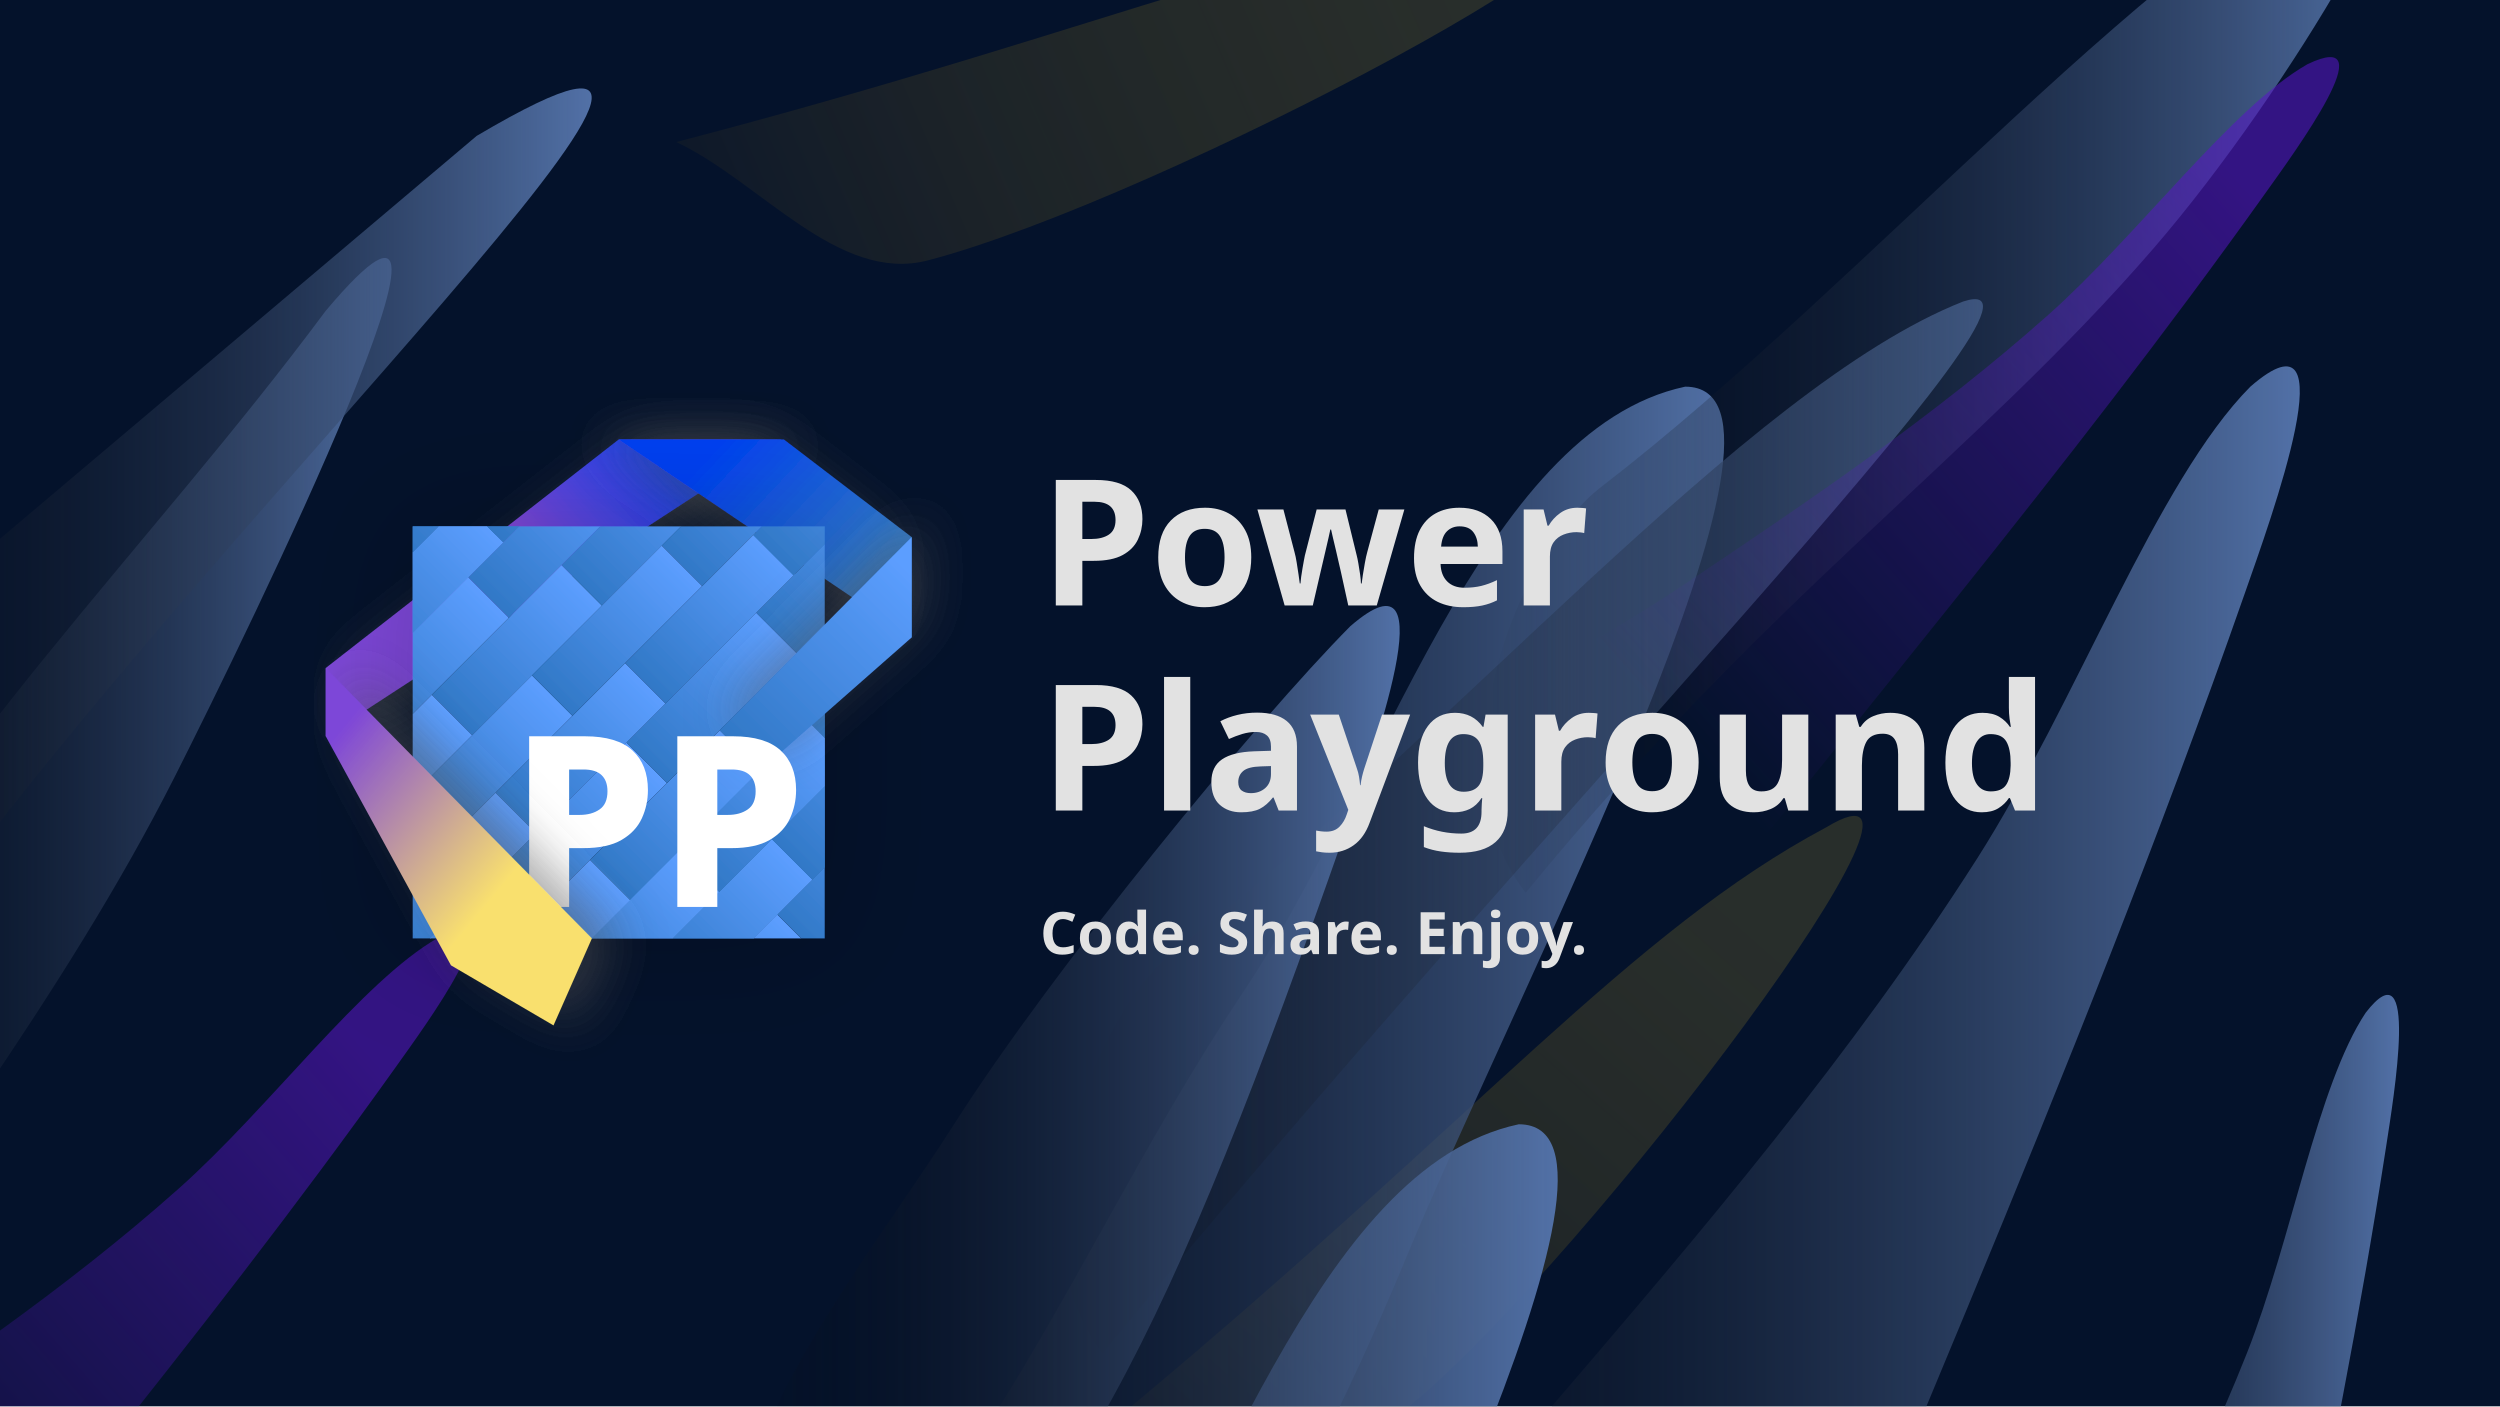
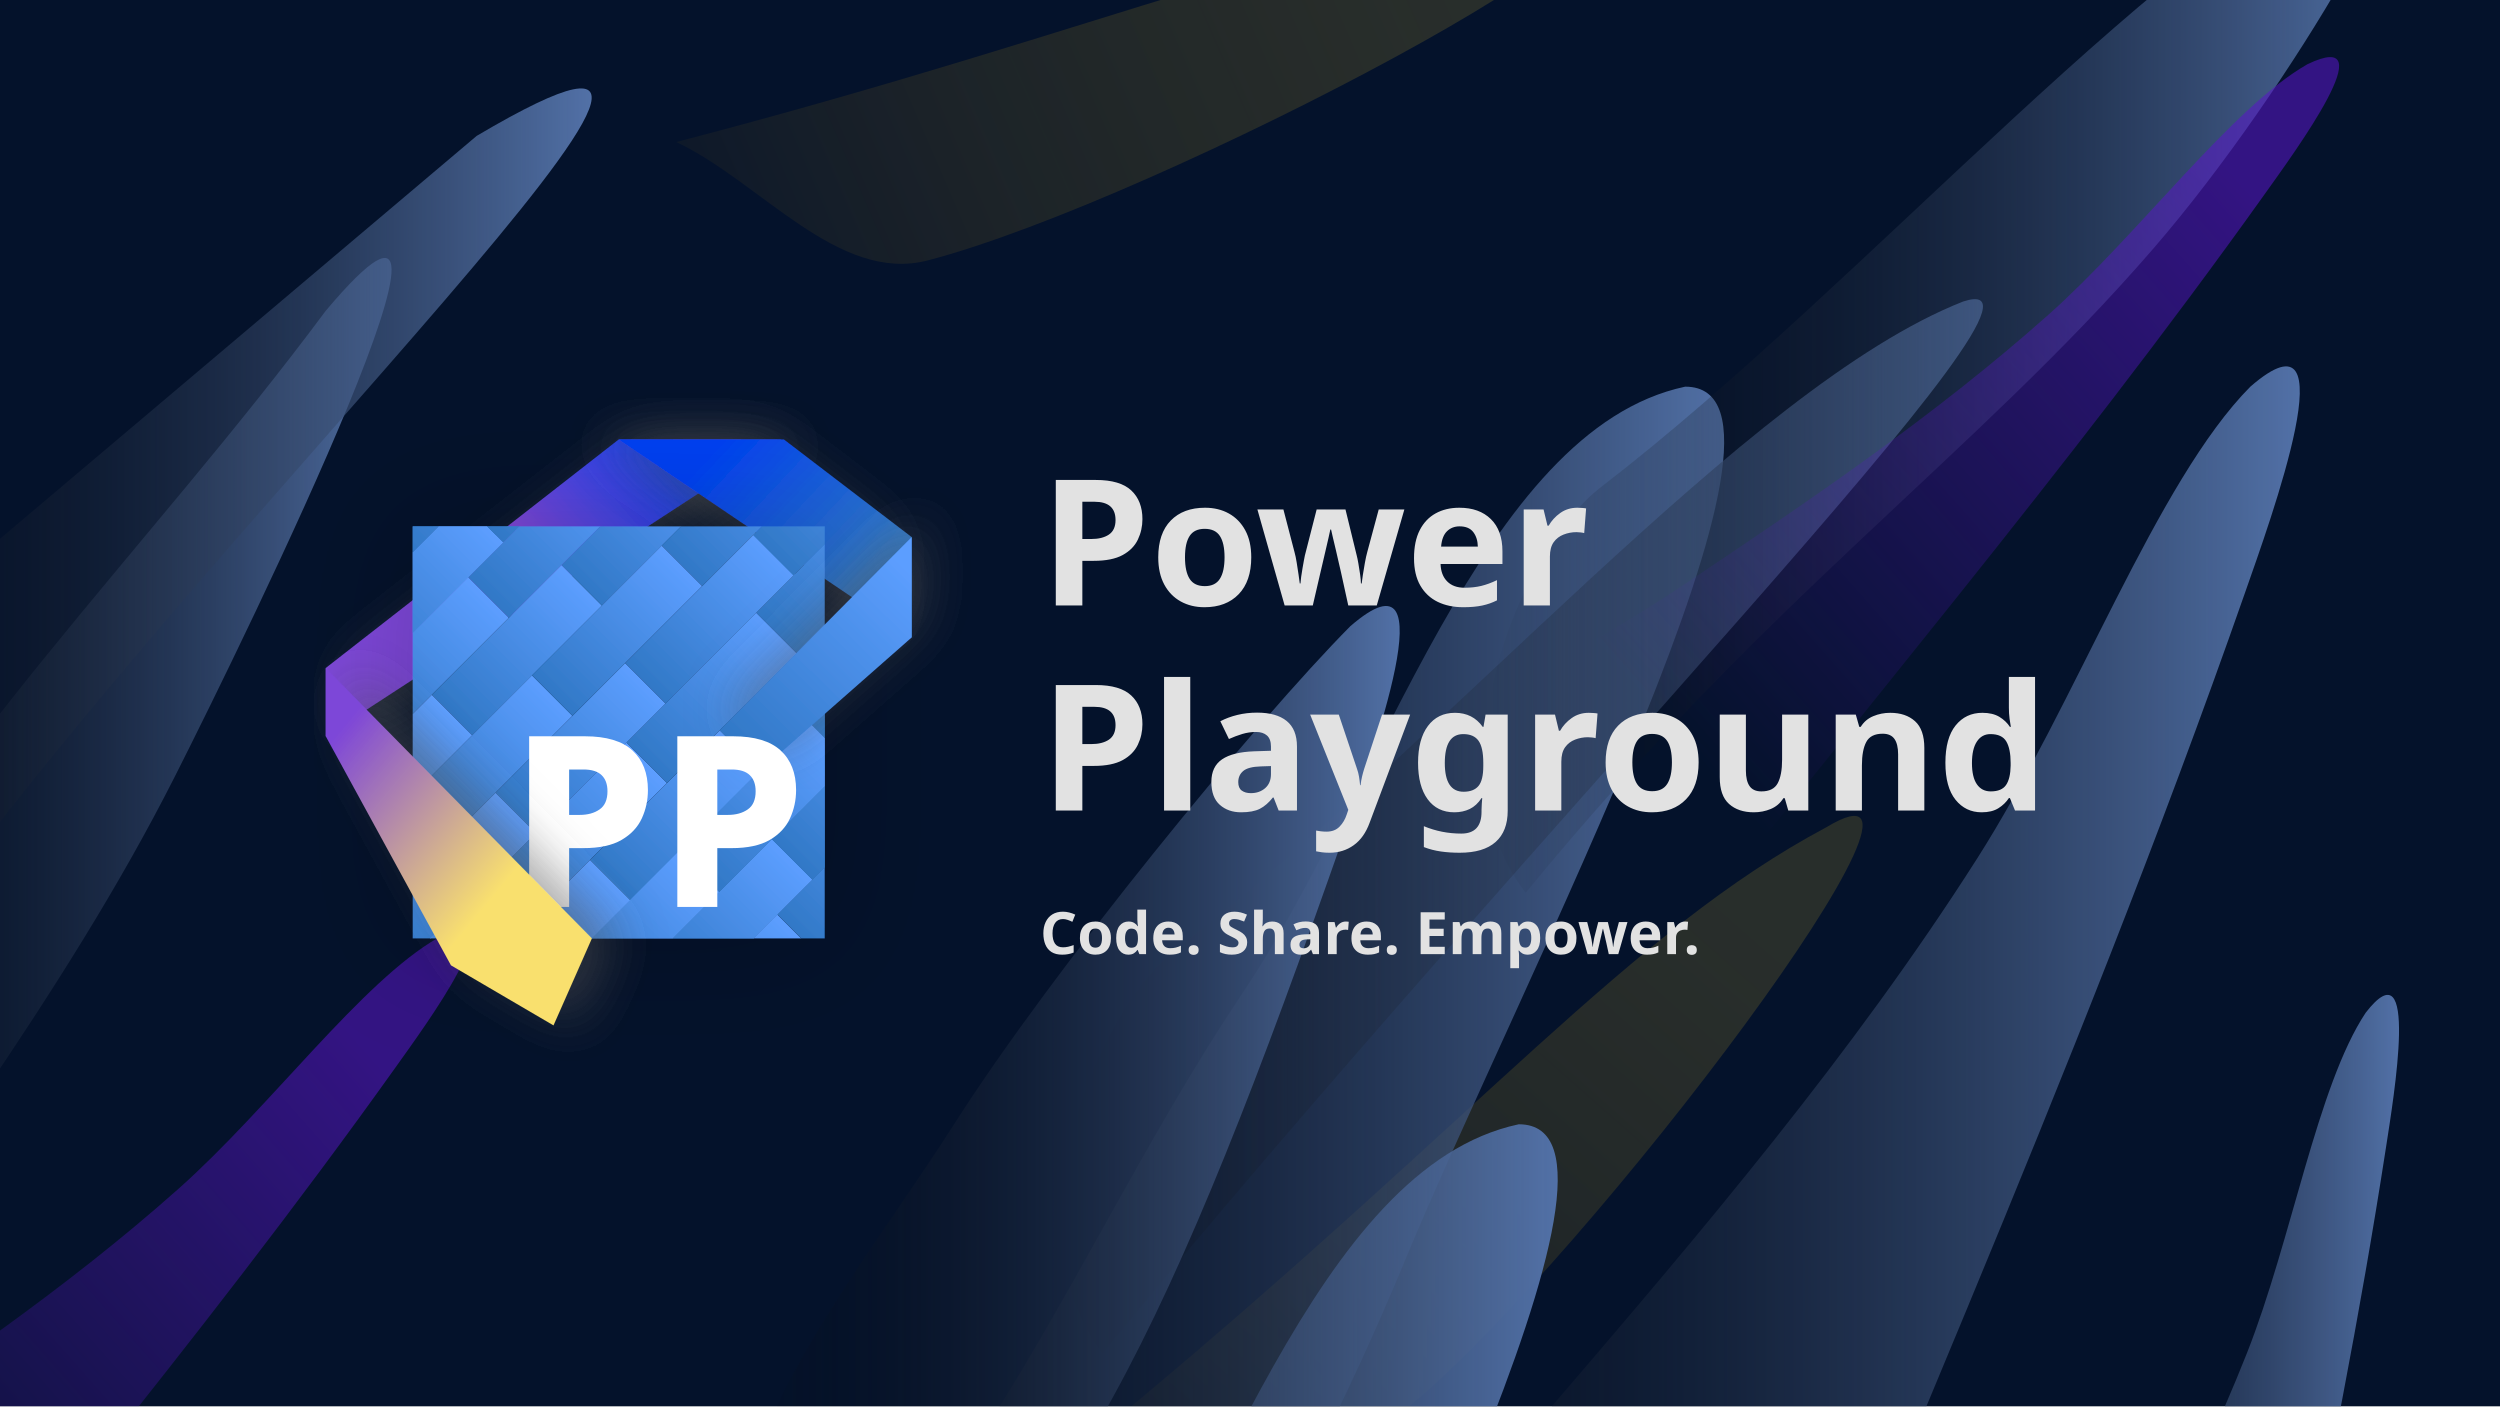
<svg xmlns="http://www.w3.org/2000/svg" xmlns:ns1="http://vectornator.io" xmlns:xlink="http://www.w3.org/1999/xlink" height="100%" stroke-miterlimit="10" style="fill-rule:nonzero;clip-rule:evenodd;stroke-linecap:round;stroke-linejoin:round;" version="1.1" viewBox="5.68434e-14 212 1024 576" width="100%" xml:space="preserve">
  <defs>
    <path d="M5.68434e-14 212L1024 212L1024 212L1024 788L1024 788L5.68434e-14 788L5.68434e-14 788L5.68434e-14 212L5.68434e-14 212Z" id="Fill" />
    <linearGradient gradientTransform="matrix(1 0 0 1 0 0)" gradientUnits="userSpaceOnUse" id="LinearGradient" x1="468.684" x2="716.113" y1="872.198" y2="591.406">
      <stop offset="0" stop-color="#ffbd00" stop-opacity="0" />
      <stop offset="1" stop-color="#8f7d2c" stop-opacity="0.261" />
    </linearGradient>
    <linearGradient gradientTransform="matrix(1 0 0 1 0 0)" gradientUnits="userSpaceOnUse" id="LinearGradient_2" x1="-96.569" x2="160.382" y1="552.832" y2="552.832">
      <stop offset="0" stop-color="#000000" stop-opacity="0" />
      <stop offset="1" stop-color="#5271a7" />
    </linearGradient>
    <linearGradient gradientTransform="matrix(1 0 0 1 0 0)" gradientUnits="userSpaceOnUse" id="LinearGradient_3" x1="-96.569" x2="242.359" y1="420.721" y2="420.721">
      <stop offset="0" stop-color="#000000" stop-opacity="0" />
      <stop offset="1" stop-color="#5271a7" />
    </linearGradient>
    <linearGradient gradientTransform="matrix(1 0 0 1 0 0)" gradientUnits="userSpaceOnUse" id="LinearGradient_4" x1="494.864" x2="941.999" y1="700.656" y2="700.656">
      <stop offset="0" stop-color="#000000" stop-opacity="0" />
      <stop offset="1" stop-color="#5271a7" />
    </linearGradient>
    <linearGradient gradientTransform="matrix(1 0 0 1 0 0)" gradientUnits="userSpaceOnUse" id="LinearGradient_5" x1="299.473" x2="706.217" y1="706.588" y2="706.588">
      <stop offset="0" stop-color="#000000" stop-opacity="0" />
      <stop offset="1" stop-color="#5271a7" />
    </linearGradient>
    <linearGradient gradientTransform="matrix(1 0 0 1 0 0)" gradientUnits="userSpaceOnUse" id="LinearGradient_6" x1="434.671" x2="812.218" y1="550.419" y2="550.419">
      <stop offset="0" stop-color="#000000" stop-opacity="0" />
      <stop offset="1" stop-color="#5271a7" />
    </linearGradient>
    <linearGradient gradientTransform="matrix(1 0 0 1 0 0)" gradientUnits="userSpaceOnUse" id="LinearGradient_7" x1="762.914" x2="982.642" y1="854.96" y2="854.96">
      <stop offset="0" stop-color="#000000" stop-opacity="0" />
      <stop offset="1" stop-color="#5271a7" />
    </linearGradient>
    <linearGradient gradientTransform="matrix(1 0 0 1 0 0)" gradientUnits="userSpaceOnUse" id="LinearGradient_8" x1="231.3" x2="638.043" y1="1008.71" y2="1008.71">
      <stop offset="0" stop-color="#000000" stop-opacity="0" />
      <stop offset="1" stop-color="#5271a7" />
    </linearGradient>
    <linearGradient gradientTransform="matrix(1 0 0 1 0 0)" gradientUnits="userSpaceOnUse" id="LinearGradient_9" x1="303.209" x2="573.324" y1="683.746" y2="683.746">
      <stop offset="0" stop-color="#000000" stop-opacity="0" />
      <stop offset="1" stop-color="#5271a7" />
    </linearGradient>
    <linearGradient gradientTransform="matrix(1 0 0 1 0 0)" gradientUnits="userSpaceOnUse" id="LinearGradient_10" x1="607.957" x2="982.642" y1="362.069" y2="362.069">
      <stop offset="0" stop-color="#000000" stop-opacity="0" />
      <stop offset="1" stop-color="#5271a7" />
    </linearGradient>
    <linearGradient gradientTransform="matrix(0.623723 0.171434 -0.188412 0.630626 440.029 -153.299)" gradientUnits="userSpaceOnUse" id="LinearGradient_11" x1="653.448" x2="914.006" y1="873.172" y2="461.109">
      <stop offset="0" stop-color="#5715c5" stop-opacity="0" />
      <stop offset="1" stop-color="#5715c5" stop-opacity="0.566" />
    </linearGradient>
    <linearGradient gradientTransform="matrix(0.623723 0.171434 -0.188412 0.630626 -325.686 204.532)" gradientUnits="userSpaceOnUse" id="LinearGradient_12" x1="653.448" x2="914.006" y1="873.172" y2="461.109">
      <stop offset="0" stop-color="#5715c5" stop-opacity="0" />
      <stop offset="1" stop-color="#5715c5" stop-opacity="0.566" />
    </linearGradient>
    <linearGradient gradientTransform="matrix(0.904904 0.425615 -0.425615 0.904904 193.031 -640.127)" gradientUnits="userSpaceOnUse" id="LinearGradient_13" x1="468.684" x2="716.113" y1="872.198" y2="591.406">
      <stop offset="0" stop-color="#ffbd00" stop-opacity="0" />
      <stop offset="1" stop-color="#8f7d2c" stop-opacity="0.261" />
    </linearGradient>
    <linearGradient gradientTransform="matrix(47.9132 -53.2538 -90.1648 -99.216 203.869 453.828)" gradientUnits="userSpaceOnUse" id="LinearGradient_14" x1="0.322" x2="1.376" y1="-0.102" y2="-0.161">
      <stop offset="0" stop-color="#7d46d8" />
      <stop offset="1" stop-color="#0041f1" />
    </linearGradient>
    <filter color-interpolation-filters="sRGB" filterUnits="userSpaceOnUse" height="171.579" id="Filter" width="236.573" x="118.427" y="367">
      <feDropShadow dx="10" dy="0" flood-color="#535353" flood-opacity="0.5" in="SourceGraphic" result="Shadow" stdDeviation="10" />
    </filter>
    <linearGradient gradientTransform="matrix(-53.2646 -52.9998 99.1887 -99.6844 382.175 453.216)" gradientUnits="userSpaceOnUse" id="LinearGradient_15" x1="0.322" x2="1.376" y1="-0.102" y2="-0.161">
      <stop offset="0" stop-color="#3178c6" />
      <stop offset="1" stop-color="#0041f1" />
    </linearGradient>
    <filter color-interpolation-filters="sRGB" filterUnits="userSpaceOnUse" height="131.138" id="Filter_2" width="170" x="218.465" y="366.128">
      <feDropShadow dx="-9.962" dy="-0.872" flood-color="#535353" flood-opacity="0.5" in="SourceGraphic" result="Shadow" stdDeviation="10" />
    </filter>
    <filter color-interpolation-filters="sRGB" filterUnits="userSpaceOnUse" height="293.75" id="Filter_3" width="293.75" x="106.552" y="365.125">
      <feDropShadow dx="0" dy="-0" flood-color="#000000" flood-opacity="0.2" in="SourceGraphic" result="Shadow" stdDeviation="25" />
    </filter>
    <linearGradient gradientTransform="matrix(53.1323 -53.1323 99.4369 99.4369 144.726 479.069)" gradientUnits="userSpaceOnUse" id="LinearGradient_16" x1="0" x2="1" y1="0" y2="0">
      <stop offset="0" stop-color="#3178c6" />
      <stop offset="1" stop-color="#5c9eff" />
    </linearGradient>
    <linearGradient gradientTransform="matrix(53.1323 -53.1323 99.4369 99.4369 212.809 377.84)" gradientUnits="userSpaceOnUse" id="LinearGradient_17" x1="0" x2="1" y1="0" y2="0">
      <stop offset="0" stop-color="#3178c6" />
      <stop offset="1" stop-color="#5c9eff" />
    </linearGradient>
    <linearGradient gradientTransform="matrix(53.1323 -53.1323 99.4369 99.4369 159.677 430.972)" gradientUnits="userSpaceOnUse" id="LinearGradient_18" x1="0" x2="1" y1="0" y2="0">
      <stop offset="0" stop-color="#3178c6" />
      <stop offset="1" stop-color="#5c9eff" />
    </linearGradient>
    <linearGradient gradientTransform="matrix(53.1323 -53.1323 99.4369 99.4369 197.858 425.936)" gradientUnits="userSpaceOnUse" id="LinearGradient_19" x1="0" x2="1" y1="0" y2="0">
      <stop offset="0" stop-color="#3178c6" />
      <stop offset="1" stop-color="#5c9eff" />
    </linearGradient>
    <linearGradient gradientTransform="matrix(53.1323 -53.1323 99.4369 99.4369 144.726 479.069)" gradientUnits="userSpaceOnUse" id="LinearGradient_20" x1="0" x2="1" y1="0" y2="0">
      <stop offset="0" stop-color="#3178c6" />
      <stop offset="1" stop-color="#5c9eff" />
    </linearGradient>
    <linearGradient gradientTransform="matrix(53.1323 -53.1323 99.4369 99.4369 159.677 430.972)" gradientUnits="userSpaceOnUse" id="LinearGradient_21" x1="0" x2="1" y1="0" y2="0">
      <stop offset="0" stop-color="#3178c6" />
      <stop offset="1" stop-color="#5c9eff" />
    </linearGradient>
    <linearGradient gradientTransform="matrix(53.1323 -53.1323 99.4369 99.4369 197.858 425.936)" gradientUnits="userSpaceOnUse" id="LinearGradient_22" x1="0" x2="1" y1="0" y2="0">
      <stop offset="0" stop-color="#3178c6" />
      <stop offset="1" stop-color="#5c9eff" />
    </linearGradient>
    <linearGradient gradientTransform="matrix(53.1323 -53.1323 99.4369 99.4369 146.955 509.923)" gradientUnits="userSpaceOnUse" id="LinearGradient_23" x1="0" x2="1" y1="0" y2="0">
      <stop offset="0" stop-color="#3178c6" />
      <stop offset="1" stop-color="#5c9eff" />
    </linearGradient>
    <linearGradient gradientTransform="matrix(53.1323 -53.1323 99.4369 99.4369 185.137 504.887)" gradientUnits="userSpaceOnUse" id="LinearGradient_24" x1="0" x2="1" y1="0" y2="0">
      <stop offset="0" stop-color="#3178c6" />
      <stop offset="1" stop-color="#5c9eff" />
    </linearGradient>
    <linearGradient gradientTransform="matrix(53.1323 -53.1323 99.4369 99.4369 132.005 558.019)" gradientUnits="userSpaceOnUse" id="LinearGradient_25" x1="0" x2="1" y1="0" y2="0">
      <stop offset="0" stop-color="#3178c6" />
      <stop offset="1" stop-color="#5c9eff" />
    </linearGradient>
    <linearGradient gradientTransform="matrix(53.1323 -53.1323 99.4369 99.4369 200.088 456.79)" gradientUnits="userSpaceOnUse" id="LinearGradient_26" x1="0" x2="1" y1="0" y2="0">
      <stop offset="0" stop-color="#3178c6" />
      <stop offset="1" stop-color="#5c9eff" />
    </linearGradient>
    <linearGradient gradientTransform="matrix(53.1323 -53.1323 99.4369 99.4369 238.269 451.755)" gradientUnits="userSpaceOnUse" id="LinearGradient_27" x1="0" x2="1" y1="0" y2="0">
      <stop offset="0" stop-color="#3178c6" />
      <stop offset="1" stop-color="#5c9eff" />
    </linearGradient>
    <linearGradient gradientTransform="matrix(53.1323 -53.1323 99.4369 99.4369 173.054 550.053)" gradientUnits="userSpaceOnUse" id="LinearGradient_28" x1="0" x2="1" y1="0" y2="0">
      <stop offset="0" stop-color="#3178c6" />
      <stop offset="1" stop-color="#5c9eff" />
    </linearGradient>
    <linearGradient gradientTransform="matrix(53.1323 -53.1323 99.4369 99.4369 211.236 545.017)" gradientUnits="userSpaceOnUse" id="LinearGradient_29" x1="0" x2="1" y1="0" y2="0">
      <stop offset="0" stop-color="#3178c6" />
      <stop offset="1" stop-color="#5c9eff" />
    </linearGradient>
    <linearGradient gradientTransform="matrix(53.1323 -53.1323 99.4369 99.4369 158.103 598.15)" gradientUnits="userSpaceOnUse" id="LinearGradient_30" x1="0" x2="1" y1="0" y2="0">
      <stop offset="0" stop-color="#3178c6" />
      <stop offset="1" stop-color="#5c9eff" />
    </linearGradient>
    <linearGradient gradientTransform="matrix(53.7367 -53.7367 100.568 100.568 158.595 630.599)" gradientUnits="userSpaceOnUse" id="LinearGradient_31" x1="0" x2="1" y1="0" y2="0">
      <stop offset="0" stop-color="#3178c6" />
      <stop offset="1" stop-color="#5c9eff" />
    </linearGradient>
    <linearGradient gradientTransform="matrix(53.1323 -53.1323 99.4369 99.4369 120.003 603.309)" gradientUnits="userSpaceOnUse" id="LinearGradient_32" x1="0" x2="1" y1="0" y2="0">
      <stop offset="0" stop-color="#3178c6" />
      <stop offset="1" stop-color="#5c9eff" />
    </linearGradient>
    <linearGradient gradientTransform="matrix(53.1323 -53.1323 99.4369 99.4369 279.319 443.788)" gradientUnits="userSpaceOnUse" id="LinearGradient_33" x1="0" x2="1" y1="0" y2="0">
      <stop offset="0" stop-color="#3178c6" />
      <stop offset="1" stop-color="#5c9eff" />
    </linearGradient>
    <linearGradient gradientTransform="matrix(53.1323 -53.1323 99.4369 99.4369 226.187 496.921)" gradientUnits="userSpaceOnUse" id="LinearGradient_34" x1="0" x2="1" y1="0" y2="0">
      <stop offset="0" stop-color="#3178c6" />
      <stop offset="1" stop-color="#5c9eff" />
    </linearGradient>
    <linearGradient gradientTransform="matrix(53.1323 -53.1323 99.4369 99.4369 264.368 491.885)" gradientUnits="userSpaceOnUse" id="LinearGradient_35" x1="0" x2="1" y1="0" y2="0">
      <stop offset="0" stop-color="#3178c6" />
      <stop offset="1" stop-color="#5c9eff" />
    </linearGradient>
    <linearGradient gradientTransform="matrix(53.1323 -53.1323 99.4369 99.4369 316.756 439.497)" gradientUnits="userSpaceOnUse" id="LinearGradient_36" x1="0" x2="1" y1="0" y2="0">
      <stop offset="0" stop-color="#3178c6" />
      <stop offset="1" stop-color="#5c9eff" />
    </linearGradient>
    <linearGradient gradientTransform="matrix(53.1323 -53.1323 99.4369 99.4369 211.782 577.555)" gradientUnits="userSpaceOnUse" id="LinearGradient_37" x1="0" x2="1" y1="0" y2="0">
      <stop offset="0" stop-color="#3178c6" />
      <stop offset="1" stop-color="#5c9eff" />
    </linearGradient>
    <linearGradient gradientTransform="matrix(53.1323 -53.1323 99.4369 99.4369 249.963 572.52)" gradientUnits="userSpaceOnUse" id="LinearGradient_38" x1="0" x2="1" y1="0" y2="0">
      <stop offset="0" stop-color="#3178c6" />
      <stop offset="1" stop-color="#5c9eff" />
    </linearGradient>
    <linearGradient gradientTransform="matrix(53.1323 -53.1323 99.4369 99.4369 196.831 625.652)" gradientUnits="userSpaceOnUse" id="LinearGradient_39" x1="0" x2="1" y1="0" y2="0">
      <stop offset="0" stop-color="#3178c6" />
      <stop offset="1" stop-color="#5c9eff" />
    </linearGradient>
    <linearGradient gradientTransform="matrix(53.1323 -53.1323 99.4369 99.4369 318.047 471.29)" gradientUnits="userSpaceOnUse" id="LinearGradient_40" x1="0" x2="1" y1="0" y2="0">
      <stop offset="0" stop-color="#3178c6" />
      <stop offset="1" stop-color="#5c9eff" />
    </linearGradient>
    <linearGradient gradientTransform="matrix(53.1323 -53.1323 99.4369 99.4369 264.914 524.423)" gradientUnits="userSpaceOnUse" id="LinearGradient_41" x1="0" x2="1" y1="0" y2="0">
      <stop offset="0" stop-color="#3178c6" />
      <stop offset="1" stop-color="#5c9eff" />
    </linearGradient>
    <linearGradient gradientTransform="matrix(53.1323 -53.1323 99.4369 99.4369 303.096 519.387)" gradientUnits="userSpaceOnUse" id="LinearGradient_42" x1="0" x2="1" y1="0" y2="0">
      <stop offset="0" stop-color="#3178c6" />
      <stop offset="1" stop-color="#5c9eff" />
    </linearGradient>
    <linearGradient gradientTransform="matrix(53.1323 -53.1323 99.4369 99.4369 233.148 622.217)" gradientUnits="userSpaceOnUse" id="LinearGradient_43" x1="0" x2="1" y1="0" y2="0">
      <stop offset="0" stop-color="#3178c6" />
      <stop offset="1" stop-color="#5c9eff" />
    </linearGradient>
    <linearGradient gradientTransform="matrix(53.1323 -53.1323 99.4369 99.4369 271.329 617.181)" gradientUnits="userSpaceOnUse" id="LinearGradient_44" x1="0" x2="1" y1="0" y2="0">
      <stop offset="0" stop-color="#3178c6" />
      <stop offset="1" stop-color="#5c9eff" />
    </linearGradient>
    <linearGradient gradientTransform="matrix(53.1323 -53.1323 99.4369 99.4369 339.412 515.952)" gradientUnits="userSpaceOnUse" id="LinearGradient_45" x1="0" x2="1" y1="0" y2="0">
      <stop offset="0" stop-color="#3178c6" />
      <stop offset="1" stop-color="#5c9eff" />
    </linearGradient>
    <linearGradient gradientTransform="matrix(53.1323 -53.1323 99.4369 99.4369 286.28 569.085)" gradientUnits="userSpaceOnUse" id="LinearGradient_46" x1="0" x2="1" y1="0" y2="0">
      <stop offset="0" stop-color="#3178c6" />
      <stop offset="1" stop-color="#5c9eff" />
    </linearGradient>
    <linearGradient gradientTransform="matrix(53.1323 -53.1323 99.4369 99.4369 324.461 564.049)" gradientUnits="userSpaceOnUse" id="LinearGradient_47" x1="0" x2="1" y1="0" y2="0">
      <stop offset="0" stop-color="#3178c6" />
      <stop offset="1" stop-color="#5c9eff" />
    </linearGradient>
    <linearGradient gradientTransform="matrix(53.1323 -53.1323 99.4369 99.4369 233.148 622.217)" gradientUnits="userSpaceOnUse" id="LinearGradient_48" x1="0" x2="1" y1="0" y2="0">
      <stop offset="0" stop-color="#3178c6" />
      <stop offset="1" stop-color="#5c9eff" />
    </linearGradient>
    <linearGradient gradientTransform="matrix(53.1323 -53.1323 99.4369 99.4369 271.329 617.181)" gradientUnits="userSpaceOnUse" id="LinearGradient_49" x1="0" x2="1" y1="0" y2="0">
      <stop offset="0" stop-color="#3178c6" />
      <stop offset="1" stop-color="#5c9eff" />
    </linearGradient>
    <linearGradient gradientTransform="matrix(53.1323 -53.1323 99.4369 99.4369 339.412 515.952)" gradientUnits="userSpaceOnUse" id="LinearGradient_50" x1="0" x2="1" y1="0" y2="0">
      <stop offset="0" stop-color="#3178c6" />
      <stop offset="1" stop-color="#5c9eff" />
    </linearGradient>
    <linearGradient gradientTransform="matrix(53.1323 -53.1323 99.4369 99.4369 286.28 569.085)" gradientUnits="userSpaceOnUse" id="LinearGradient_51" x1="0" x2="1" y1="0" y2="0">
      <stop offset="0" stop-color="#3178c6" />
      <stop offset="1" stop-color="#5c9eff" />
    </linearGradient>
    <linearGradient gradientTransform="matrix(53.1323 -53.1323 99.4369 99.4369 324.461 564.049)" gradientUnits="userSpaceOnUse" id="LinearGradient_52" x1="0" x2="1" y1="0" y2="0">
      <stop offset="0" stop-color="#3178c6" />
      <stop offset="1" stop-color="#5c9eff" />
    </linearGradient>
    <linearGradient gradientTransform="matrix(53.1323 -53.1323 99.4369 99.4369 273.559 648.035)" gradientUnits="userSpaceOnUse" id="LinearGradient_53" x1="0" x2="1" y1="0" y2="0">
      <stop offset="0" stop-color="#3178c6" />
      <stop offset="1" stop-color="#5c9eff" />
    </linearGradient>
    <linearGradient gradientTransform="matrix(53.1323 -53.1323 99.4369 99.4369 326.691 594.903)" gradientUnits="userSpaceOnUse" id="LinearGradient_54" x1="0" x2="1" y1="0" y2="0">
      <stop offset="0" stop-color="#3178c6" />
      <stop offset="1" stop-color="#5c9eff" />
    </linearGradient>
    <linearGradient gradientTransform="matrix(53.1323 -53.1323 99.4369 99.4369 303.096 519.387)" gradientUnits="userSpaceOnUse" id="LinearGradient_55" x1="0" x2="1.348" y1="0" y2="-0.007">
      <stop offset="0" stop-color="#3178c6" />
      <stop offset="1" stop-color="#5c9eff" />
    </linearGradient>
    <filter color-interpolation-filters="sRGB" filterUnits="userSpaceOnUse" height="145.676" id="Filter_4" width="128.618" x="274.809" y="398.337">
      <feDropShadow dx="5" dy="-8.66" flood-color="#535353" flood-opacity="0.5" in="SourceGraphic" result="Shadow" stdDeviation="10" />
    </filter>
    <linearGradient gradientTransform="matrix(41.5451 51.9549 -77.2657 97.6196 194.422 547.463)" gradientUnits="userSpaceOnUse" id="LinearGradient_56" x1="-1.019" x2="0.394" y1="0.138" y2="0.201">
      <stop offset="0" stop-color="#7d46d8" />
      <stop offset="1" stop-color="#f9e06e" />
    </linearGradient>
    <filter color-interpolation-filters="sRGB" filterUnits="userSpaceOnUse" height="196.314" id="Filter_5" width="159" x="118.427" y="460.686">
      <feDropShadow dx="10" dy="0" flood-color="#535353" flood-opacity="0.5" in="SourceGraphic" result="Shadow" stdDeviation="10" />
    </filter>
  </defs>
  <clipPath id="ArtboardFrame">
    <rect height="576" width="1024" x="5.68434e-14" y="212" />
  </clipPath>
  <g clip-path="url(#ArtboardFrame)" id="Layer" ns1:layerName="Layer">
    <g opacity="1" ns1:layerName="dark">
      <g opacity="1" ns1:layerName="rect">
        <use fill="#04122b" fill-rule="evenodd" opacity="1" stroke="none" ns1:layerName="rect" xlink:href="#Fill" />
        <clipPath clip-rule="evenodd" id="ClipPath">
          <use xlink:href="#Fill" />
        </clipPath>
        <g clip-path="url(#ClipPath)">
          <path d="M463.419 788C605.698 669.45 668.512 593.22 747.976 550.9C812.398 512 652.128 725.665 577.316 788C548.149 812.303 501.385 788 463.419 788Z" fill="url(#LinearGradient)" fill-rule="nonzero" opacity="1" stroke="none" ns1:layerName="长方形 1" />
          <path d="M133.427 339.298C210.159 248.223 101.766 470.44 71.593 530.103C25.53 621.187-38.463 702.034-93.491 788C-90.308 736-107.453 678.49-83.942 632C-29.097 523.55 60.971 436.865 133.427 339.298Z" fill="url(#LinearGradient_2)" fill-rule="nonzero" opacity="1" stroke="none" ns1:layerName="长方形 1" />
          <path d="M-96.569 514.277C49.333 390.973 49.333 390.973 195.234 267.668C350.78 175.795 81.049 430.444-33.137 593.22C-64.853 553.749-64.853 553.749-96.569 514.277Z" fill="url(#LinearGradient_3)" fill-rule="nonzero" opacity="1" stroke="none" ns1:layerName="长方形 1" />
          <path d="M494.864 930.746C541.789 883.164 592.123 838.718 635.64 788C697.292 716.145 758.955 643.495 809.836 563.649C850.396 500 883.408 409.024 921.742 370.376C963.016 334.538 930.206 424.378 919.384 455.279C850.056 653.236 763.143 844.589 685.023 1039.24C589.943 984.995 589.943 984.995 494.864 930.746Z" fill="url(#LinearGradient_4)" fill-rule="nonzero" opacity="1" stroke="none" ns1:layerName="长方形 1" />
          <path d="M299.473 934.941C332.128 892.227 367.741 851.621 397.437 806.8C437.656 746.096 468.294 679.368 508.865 618.899C566.007 533.734 607.117 388.125 690.255 370.376C750.814 370.376 622.944 613.405 574.916 729.653C530.013 838.338 466.603 938.418 412.446 1042.8C355.96 988.87 355.96 988.87 299.473 934.941Z" fill="url(#LinearGradient_5)" fill-rule="nonzero" opacity="1" stroke="none" ns1:layerName="长方形 1" />
          <path d="M482.526 600.1C592.56 515.471 715.479 370.376 804.105 335.501C858.515 317.665 627.874 550.9 451.644 766.3C412.535 716.521 448.747 626.079 482.526 600.1Z" fill="url(#LinearGradient_6)" fill-rule="nonzero" opacity="1" stroke="none" ns1:layerName="长方形 1" />
          <path d="M1103.62 310.829" fill="none" opacity="1" stroke="#383838" stroke-linecap="butt" stroke-linejoin="miter" stroke-width="10" ns1:layerName="曲线 1" />
          <path d="M762.914 1044.34C787.182 1007.52 813.975 972.31 835.72 933.9C866.528 879.483 897.251 824.549 920.306 766.326C938.684 719.914 949.122 656.756 968.973 626.829C991.014 598.346 980.572 660.741 977.275 682.144C956.149 819.251 923.109 954.32 896.026 1090.41C829.47 1067.37 829.47 1067.37 762.914 1044.34Z" fill="url(#LinearGradient_7)" fill-rule="nonzero" opacity="1" stroke="none" ns1:layerName="长方形 1" />
          <path d="M231.3 1237.07C263.954 1194.35 299.567 1153.75 329.263 1108.93C369.482 1048.22 400.12 981.494 440.691 921.025C497.833 835.859 538.943 690.25 622.081 672.502C682.64 672.502 554.77 915.53 506.742 1031.78C461.84 1140.46 398.429 1240.54 344.272 1344.93C287.786 1291 287.786 1291 231.3 1237.07Z" fill="url(#LinearGradient_8)" fill-rule="nonzero" opacity="1" stroke="none" ns1:layerName="长方形 1" />
          <path d="M390.766 672.502C431.325 608.853 514.732 507.169 553.066 468.522C594.34 432.683 561.531 522.523 550.709 553.424C481.38 751.381 434.671 854.96 344.981 907.277C249.901 853.028 339.885 752.348 390.766 672.502Z" fill="url(#LinearGradient_9)" fill-rule="nonzero" opacity="1" stroke="none" ns1:layerName="长方形 1" />
          <path d="M655.812 411.468C765.846 326.84 888.764 181.745 977.39 146.87C1001.27 139.041 939.2 247.71 881.947 313.892C808.769 398.48 723.802 456.821 624.93 577.669C585.821 527.89 622.033 437.448 655.812 411.468Z" fill="url(#LinearGradient_10)" fill-rule="nonzero" opacity="1" stroke="none" ns1:layerName="长方形 1" />
          <path d="M573.324 518.491C611.557 496.529 651.325 477.129 688.024 452.605C740.016 417.861 792.165 382.617 838.945 340.987C876.235 307.802 913.966 256.089 945.157 238.289C977.654 222.764 940.263 273.794 927.69 291.426C847.151 404.378 756.889 510.15 671.488 619.512C622.406 569.002 622.406 569.002 573.324 518.491Z" fill="url(#LinearGradient_11)" fill-rule="nonzero" opacity="1" stroke="none" ns1:layerName="长方形 1" />
          <path d="M-192.391 876.322C-154.158 854.36-114.39 834.96-77.691 810.436C-25.699 775.692 26.45 740.448 73.23 698.818C110.52 665.633 148.251 613.92 179.442 596.12C211.939 580.595 174.548 631.625 161.975 649.257C81.436 762.209-8.827 867.981-94.228 977.343C-143.309 926.833-143.309 926.833-192.391 876.322Z" fill="url(#LinearGradient_12)" fill-rule="nonzero" opacity="1" stroke="none" ns1:layerName="长方形 1" />
          <path d="M276.996 270.175C456.201 223.455 545.487 181.209 635.406 176.735C710.258 168.953 474.29 294.086 380.062 318.652C343.324 328.23 311.351 286.334 276.996 270.175Z" fill="url(#LinearGradient_13)" fill-rule="nonzero" opacity="1" stroke="none" ns1:layerName="长方形 1" />
        </g>
      </g>
      <g opacity="1" ns1:layerName="成组 1">
        <path d="M253.521 435.32L320 392L253.427 392L133.427 485.608L133.427 513.579L253.521 435.32" fill="url(#LinearGradient_14)" fill-rule="evenodd" filter="url(#Filter)" stroke="none" ns1:layerName="rect 3" ns1:shadowAngle="0" ns1:shadowColor="#535353" ns1:shadowOffset="10" ns1:shadowOpacity="0.5" ns1:shadowRadius="20" />
        <path d="M355.339 460.908L253.427 392L321.075 392L373.427 431.997L373.427 473.138L355.339 460.908" fill="url(#LinearGradient_15)" fill-rule="evenodd" filter="url(#Filter_2)" stroke="none" ns1:layerName="rect 2" ns1:shadowAngle="3.22886" ns1:shadowColor="#535353" ns1:shadowOffset="10" ns1:shadowOpacity="0.5" ns1:shadowRadius="20" />
        <g filter="url(#Filter_3)" ns1:layerName="rect" ns1:shadowAngle="-1.5708" ns1:shadowColor="#000000" ns1:shadowOffset="0" ns1:shadowOpacity="0.2" ns1:shadowRadius="50">
          <clipPath clip-rule="evenodd" id="ClipPath_2">
            <path d="M169.052 427.625L337.802 427.625L337.802 427.625L337.802 596.375L337.802 596.375L169.052 596.375L169.052 596.375L169.052 427.625L169.052 427.625Z" />
          </clipPath>
          <g clip-path="url(#ClipPath_2)">
            <path d="M136.439 470.782L189.572 417.65L189.572 417.65L206.145 434.223L206.145 434.223L153.012 487.355L153.012 487.355L136.439 470.782L136.439 470.782Z" fill="url(#LinearGradient_16)" fill-rule="evenodd" opacity="1" stroke="none" ns1:layerName="rect" />
            <path d="M204.523 369.553L257.655 316.421L257.655 316.421L274.228 332.994L274.228 332.994L221.096 386.126L221.096 386.126L204.523 369.553L204.523 369.553Z" fill="url(#LinearGradient_17)" fill-rule="evenodd" opacity="0" stroke="none" ns1:layerName="rect" />
            <path d="M151.39 422.686L204.523 369.553L204.523 369.553L221.096 386.126L221.096 386.126L167.963 439.259L167.963 439.259L151.39 422.686L151.39 422.686Z" fill="url(#LinearGradient_18)" fill-rule="evenodd" opacity="1" stroke="none" ns1:layerName="rect" />
            <path d="M189.572 417.65L242.704 364.517L242.704 364.517L259.277 381.09L259.277 381.09L206.145 434.223L206.145 434.223L189.572 417.65L189.572 417.65Z" fill="url(#LinearGradient_19)" fill-rule="evenodd" opacity="1" stroke="none" ns1:layerName="rect" />
            <path d="M136.439 470.782L189.572 417.65L189.572 417.65L206.145 434.223L206.145 434.223L153.012 487.355L153.012 487.355L136.439 470.782L136.439 470.782Z" fill="url(#LinearGradient_20)" fill-rule="evenodd" opacity="1" stroke="none" ns1:layerName="rect" />
            <path d="M151.39 422.686L204.523 369.553L204.523 369.553L221.096 386.126L221.096 386.126L167.963 439.259L167.963 439.259L151.39 422.686L151.39 422.686Z" fill="url(#LinearGradient_21)" fill-rule="evenodd" opacity="1" stroke="none" ns1:layerName="rect" />
            <path d="M189.572 417.65L242.704 364.517L242.704 364.517L259.277 381.09L259.277 381.09L206.145 434.223L206.145 434.223L189.572 417.65L189.572 417.65Z" fill="url(#LinearGradient_22)" fill-rule="evenodd" opacity="1" stroke="none" ns1:layerName="rect" />
            <path d="M138.669 501.636L191.801 448.504L191.801 448.504L208.374 465.077L208.374 465.077L155.242 518.209L155.242 518.209L138.669 501.636L138.669 501.636Z" fill="url(#LinearGradient_23)" fill-rule="evenodd" opacity="1" stroke="none" ns1:layerName="rect" />
            <path d="M176.85 496.601L229.983 443.468L229.983 443.468L246.556 460.041L246.556 460.041L193.423 513.173L193.423 513.173L176.85 496.601L176.85 496.601Z" fill="url(#LinearGradient_24)" fill-rule="evenodd" opacity="1" stroke="none" ns1:layerName="rect" />
            <path d="M123.718 549.733L176.85 496.601L176.85 496.601L193.423 513.173L193.423 513.173L140.291 566.306L140.291 566.306L123.718 549.733L123.718 549.733Z" fill="url(#LinearGradient_25)" fill-rule="evenodd" opacity="1" stroke="none" ns1:layerName="rect" />
            <path d="M191.801 448.504L244.934 395.372L244.934 395.372L261.507 411.945L261.507 411.945L208.374 465.077L208.374 465.077L191.801 448.504L191.801 448.504Z" fill="url(#LinearGradient_26)" fill-rule="evenodd" opacity="1" stroke="none" ns1:layerName="rect" />
            <path d="M229.983 443.468L283.115 390.336L283.115 390.336L299.688 406.909L299.688 406.909L246.556 460.041L246.556 460.041L229.983 443.468L229.983 443.468Z" fill="url(#LinearGradient_27)" fill-rule="evenodd" opacity="1" stroke="none" ns1:layerName="rect" />
            <path d="M164.768 541.767L217.9 488.635L217.9 488.635L234.473 505.207L234.473 505.207L181.341 558.34L181.341 558.34L164.768 541.767L164.768 541.767Z" fill="url(#LinearGradient_28)" fill-rule="evenodd" opacity="1" stroke="none" ns1:layerName="rect" />
            <path d="M202.949 536.731L256.082 483.599L256.082 483.599L272.654 500.171L272.654 500.171L219.522 553.304L219.522 553.304L202.949 536.731L202.949 536.731Z" fill="url(#LinearGradient_29)" fill-rule="evenodd" opacity="1" stroke="none" ns1:layerName="rect" />
            <path d="M149.817 589.863L202.949 536.731L202.949 536.731L219.522 553.304L219.522 553.304L166.39 606.436L166.39 606.436L149.817 589.863L149.817 589.863Z" fill="url(#LinearGradient_30)" fill-rule="evenodd" opacity="1" stroke="none" ns1:layerName="rect" />
            <path d="M150.214 622.218L203.951 568.481L203.951 568.481L220.712 585.243L220.712 585.243L166.975 638.979L166.975 638.979L150.214 622.218L150.214 622.218Z" fill="url(#LinearGradient_31)" fill-rule="evenodd" opacity="1" stroke="none" ns1:layerName="rect" />
            <path d="M111.717 595.023L164.849 541.89L164.849 541.89L181.422 558.463L181.422 558.463L128.29 611.596L128.29 611.596L111.717 595.023L111.717 595.023Z" fill="url(#LinearGradient_32)" fill-rule="evenodd" opacity="1" stroke="none" ns1:layerName="rect" />
            <path d="M271.033 435.502L324.165 382.37L324.165 382.37L340.738 398.943L340.738 398.943L287.606 452.075L287.606 452.075L271.033 435.502L271.033 435.502Z" fill="url(#LinearGradient_33)" fill-rule="evenodd" opacity="1" stroke="none" ns1:layerName="rect" />
            <path d="M217.9 488.634L271.033 435.502L271.033 435.502L287.605 452.075L287.605 452.075L234.473 505.207L234.473 505.207L217.9 488.634L217.9 488.634Z" fill="url(#LinearGradient_34)" fill-rule="evenodd" opacity="1" stroke="none" ns1:layerName="rect" />
            <path d="M256.082 483.599L309.214 430.466L309.214 430.466L325.787 447.039L325.787 447.039L272.654 500.171L272.654 500.171L256.082 483.599L256.082 483.599Z" fill="url(#LinearGradient_35)" fill-rule="evenodd" opacity="1" stroke="none" ns1:layerName="rect" />
            <path d="M308.469 431.211L361.602 378.079L361.602 378.079L378.174 394.652L378.174 394.652L325.042 447.784L325.042 447.784L308.469 431.211L308.469 431.211Z" fill="url(#LinearGradient_36)" fill-rule="evenodd" opacity="1" stroke="none" ns1:layerName="rect" />
            <path d="M203.495 569.269L256.628 516.136L256.628 516.136L273.201 532.709L273.201 532.709L220.068 585.842L220.068 585.842L203.495 569.269L203.495 569.269Z" fill="url(#LinearGradient_37)" fill-rule="evenodd" opacity="1" stroke="none" ns1:layerName="rect" />
            <path d="M241.677 564.233L294.809 511.101L294.809 511.101L311.382 527.674L311.382 527.674L258.25 580.806L258.25 580.806L241.677 564.233L241.677 564.233Z" fill="url(#LinearGradient_38)" fill-rule="evenodd" opacity="1" stroke="none" ns1:layerName="rect" />
            <path d="M188.544 617.366L241.677 564.233L241.677 564.233L258.249 580.806L258.249 580.806L205.117 633.938L205.117 633.938L188.544 617.366L188.544 617.366Z" fill="url(#LinearGradient_39)" fill-rule="evenodd" opacity="1" stroke="none" ns1:layerName="rect" />
            <path d="M309.76 463.004L362.893 409.872L362.893 409.872L379.465 426.444L379.465 426.444L326.333 479.577L326.333 479.577L309.76 463.004L309.76 463.004Z" fill="url(#LinearGradient_40)" fill-rule="evenodd" opacity="1" stroke="none" ns1:layerName="rect" />
            <path d="M256.628 516.136L309.76 463.004L309.76 463.004L326.333 479.577L326.333 479.577L273.201 532.709L273.201 532.709L256.628 516.136L256.628 516.136Z" fill="url(#LinearGradient_41)" fill-rule="evenodd" opacity="1" stroke="none" ns1:layerName="rect" />
            <path d="M294.809 511.1L347.941 457.968L347.941 457.968L364.514 474.541L364.514 474.541L311.382 527.673L311.382 527.673L294.809 511.1L294.809 511.1Z" fill="url(#LinearGradient_42)" fill-rule="evenodd" opacity="1" stroke="none" ns1:layerName="rect" />
            <path d="M224.861 613.931L277.993 560.798L277.993 560.798L294.566 577.371L294.566 577.371L241.434 630.503L241.434 630.503L224.861 613.931L224.861 613.931Z" fill="url(#LinearGradient_43)" fill-rule="evenodd" opacity="1" stroke="none" ns1:layerName="rect" />
            <path d="M263.042 608.895L316.175 555.762L316.175 555.762L332.748 572.335L332.748 572.335L279.615 625.468L279.615 625.468L263.042 608.895L263.042 608.895Z" fill="url(#LinearGradient_44)" fill-rule="evenodd" opacity="1" stroke="none" ns1:layerName="rect" />
            <path d="M331.126 507.666L384.258 454.533L384.258 454.533L400.831 471.106L400.831 471.106L347.699 524.239L347.699 524.239L331.126 507.666L331.126 507.666Z" fill="url(#LinearGradient_45)" fill-rule="evenodd" opacity="1" stroke="none" ns1:layerName="rect" />
            <path d="M277.994 560.798L331.126 507.666L331.126 507.666L347.699 524.239L347.699 524.239L294.566 577.371L294.566 577.371L277.994 560.798L277.994 560.798Z" fill="url(#LinearGradient_46)" fill-rule="evenodd" opacity="1" stroke="none" ns1:layerName="rect" />
            <path d="M316.175 555.762L369.307 502.63L369.307 502.63L385.88 519.203L385.88 519.203L332.748 572.335L332.748 572.335L316.175 555.762L316.175 555.762Z" fill="url(#LinearGradient_47)" fill-rule="evenodd" opacity="1" stroke="none" ns1:layerName="rect" />
            <path d="M224.861 613.931L277.993 560.798L277.993 560.798L294.566 577.371L294.566 577.371L241.434 630.503L241.434 630.503L224.861 613.931L224.861 613.931Z" fill="url(#LinearGradient_48)" fill-rule="evenodd" opacity="1" stroke="none" ns1:layerName="rect" />
            <path d="M263.042 608.895L316.175 555.762L316.175 555.762L332.748 572.335L332.748 572.335L279.615 625.468L279.615 625.468L263.042 608.895L263.042 608.895Z" fill="url(#LinearGradient_49)" fill-rule="evenodd" opacity="1" stroke="none" ns1:layerName="rect" />
            <path d="M331.126 507.666L384.258 454.533L384.258 454.533L400.831 471.106L400.831 471.106L347.699 524.239L347.699 524.239L331.126 507.666L331.126 507.666Z" fill="url(#LinearGradient_50)" fill-rule="evenodd" opacity="1" stroke="none" ns1:layerName="rect" />
            <path d="M277.994 560.798L331.126 507.666L331.126 507.666L347.699 524.239L347.699 524.239L294.566 577.371L294.566 577.371L277.994 560.798L277.994 560.798Z" fill="url(#LinearGradient_51)" fill-rule="evenodd" opacity="1" stroke="none" ns1:layerName="rect" />
            <path d="M316.175 555.762L369.307 502.63L369.307 502.63L385.88 519.203L385.88 519.203L332.748 572.335L332.748 572.335L316.175 555.762L316.175 555.762Z" fill="url(#LinearGradient_52)" fill-rule="evenodd" opacity="1" stroke="none" ns1:layerName="rect" />
            <path d="M265.272 639.749L318.404 586.617L318.404 586.617L334.977 603.189L334.977 603.189L281.845 656.322L281.845 656.322L265.272 639.749L265.272 639.749Z" fill="url(#LinearGradient_53)" fill-rule="evenodd" opacity="1" stroke="none" ns1:layerName="rect" />
            <path d="M318.405 586.617L371.537 533.484L371.537 533.484L388.11 550.057L388.11 550.057L334.977 603.189L334.977 603.189L318.405 586.617L318.405 586.617Z" fill="url(#LinearGradient_54)" fill-rule="evenodd" opacity="1" stroke="none" ns1:layerName="rect" />
          </g>
        </g>
        <path d="M294.809 511.1L373.427 431.997L373.427 473.083L311.382 527.673L311.382 527.673L294.809 511.1L294.809 511.1Z" fill="url(#LinearGradient_55)" fill-rule="evenodd" filter="url(#Filter_4)" stroke="none" ns1:layerName="rect 1" ns1:shadowAngle="-1.0472" ns1:shadowColor="#535353" ns1:shadowOffset="10" ns1:shadowOpacity="0.5" ns1:shadowRadius="20" />
        <g opacity="1" ns1:layerName="g">
          <path d="M239.573 513.579C248.372 513.579 254.875 515.537 259.081 519.413C263.287 523.29 265.39 528.694 265.39 535.606C265.39 539.718 264.556 543.594 262.886 547.217C261.215 550.839 258.455 553.776 254.601 556.028C250.748 558.279 245.513 559.395 238.899 559.395L233.119 559.395L233.119 583.479L216.743 583.479L216.743 513.579L239.573 513.579ZM238.996 527.187L233.119 527.187L233.119 545.787L237.454 545.787C240.729 545.787 243.442 545.043 245.594 543.536C247.746 542.048 248.821 539.561 248.821 536.095C248.821 533.237 248.018 531.024 246.413 529.497C244.808 527.95 242.334 527.187 238.996 527.187Z" fill="#ffffff" fill-rule="nonzero" opacity="1" stroke="none" ns1:layerName="path" />
          <path d="M300.263 513.579C309.062 513.579 315.564 515.537 319.77 519.413C323.976 523.29 326.079 528.694 326.079 535.606C326.079 539.718 325.245 543.594 323.575 547.217C321.904 550.839 319.144 553.776 315.29 556.028C311.437 558.279 306.202 559.395 299.588 559.395L293.808 559.395L293.808 583.479L277.432 583.479L277.432 513.579L300.263 513.579ZM299.685 527.187L293.808 527.187L293.808 545.787L298.143 545.787C301.419 545.787 304.131 545.043 306.283 543.536C308.435 542.048 309.51 539.561 309.51 536.095C309.51 533.237 308.707 531.024 307.102 529.497C305.497 527.95 303.023 527.187 299.685 527.187Z" fill="#ffffff" fill-rule="nonzero" opacity="1" stroke="none" ns1:layerName="path" />
        </g>
        <path d="M242.427 596.375L226.713 632L184.718 607.399L133.427 513.579L133.427 485.686L242.427 596.375Z" fill="url(#LinearGradient_56)" fill-rule="evenodd" filter="url(#Filter_5)" stroke="none" ns1:layerName="rect 4" ns1:shadowAngle="0" ns1:shadowColor="#535353" ns1:shadowOffset="10" ns1:shadowOpacity="0.5" ns1:shadowRadius="20" />
      </g>
      <text fill="#e2e2e2" font-family="TrebuchetMS-Bold" font-size="72" opacity="1" stroke="none" text-anchor="start" transform="matrix(1 0 0 1 425.97 392)" ns1:layerName="Text 2" ns1:width="377.766" x="0" y="0">
        <tspan font-weight="bold" textLength="211.57" x="0" y="68">Power
</tspan>
        <tspan font-weight="bold" textLength="374.766" x="0" y="152">Playground</tspan>
      </text>
      <text fill="#e2e2e2" font-family="TrebuchetMS-Bold" font-size="24" opacity="1" stroke="none" text-anchor="start" transform="matrix(1 0 0 1 425.97 579.801)" ns1:layerName="Text 3" ns1:width="528.569" x="0" y="0">
-         <tspan font-weight="bold" textLength="223.23" x="0" y="23">Code. Share. Enjoy.
- </tspan>
+         <tspan font-weight="bold" textLength="264.914" x="0" y="23">Code. Share. Empower.</tspan>
      </text>
    </g>
  </g>
</svg>
